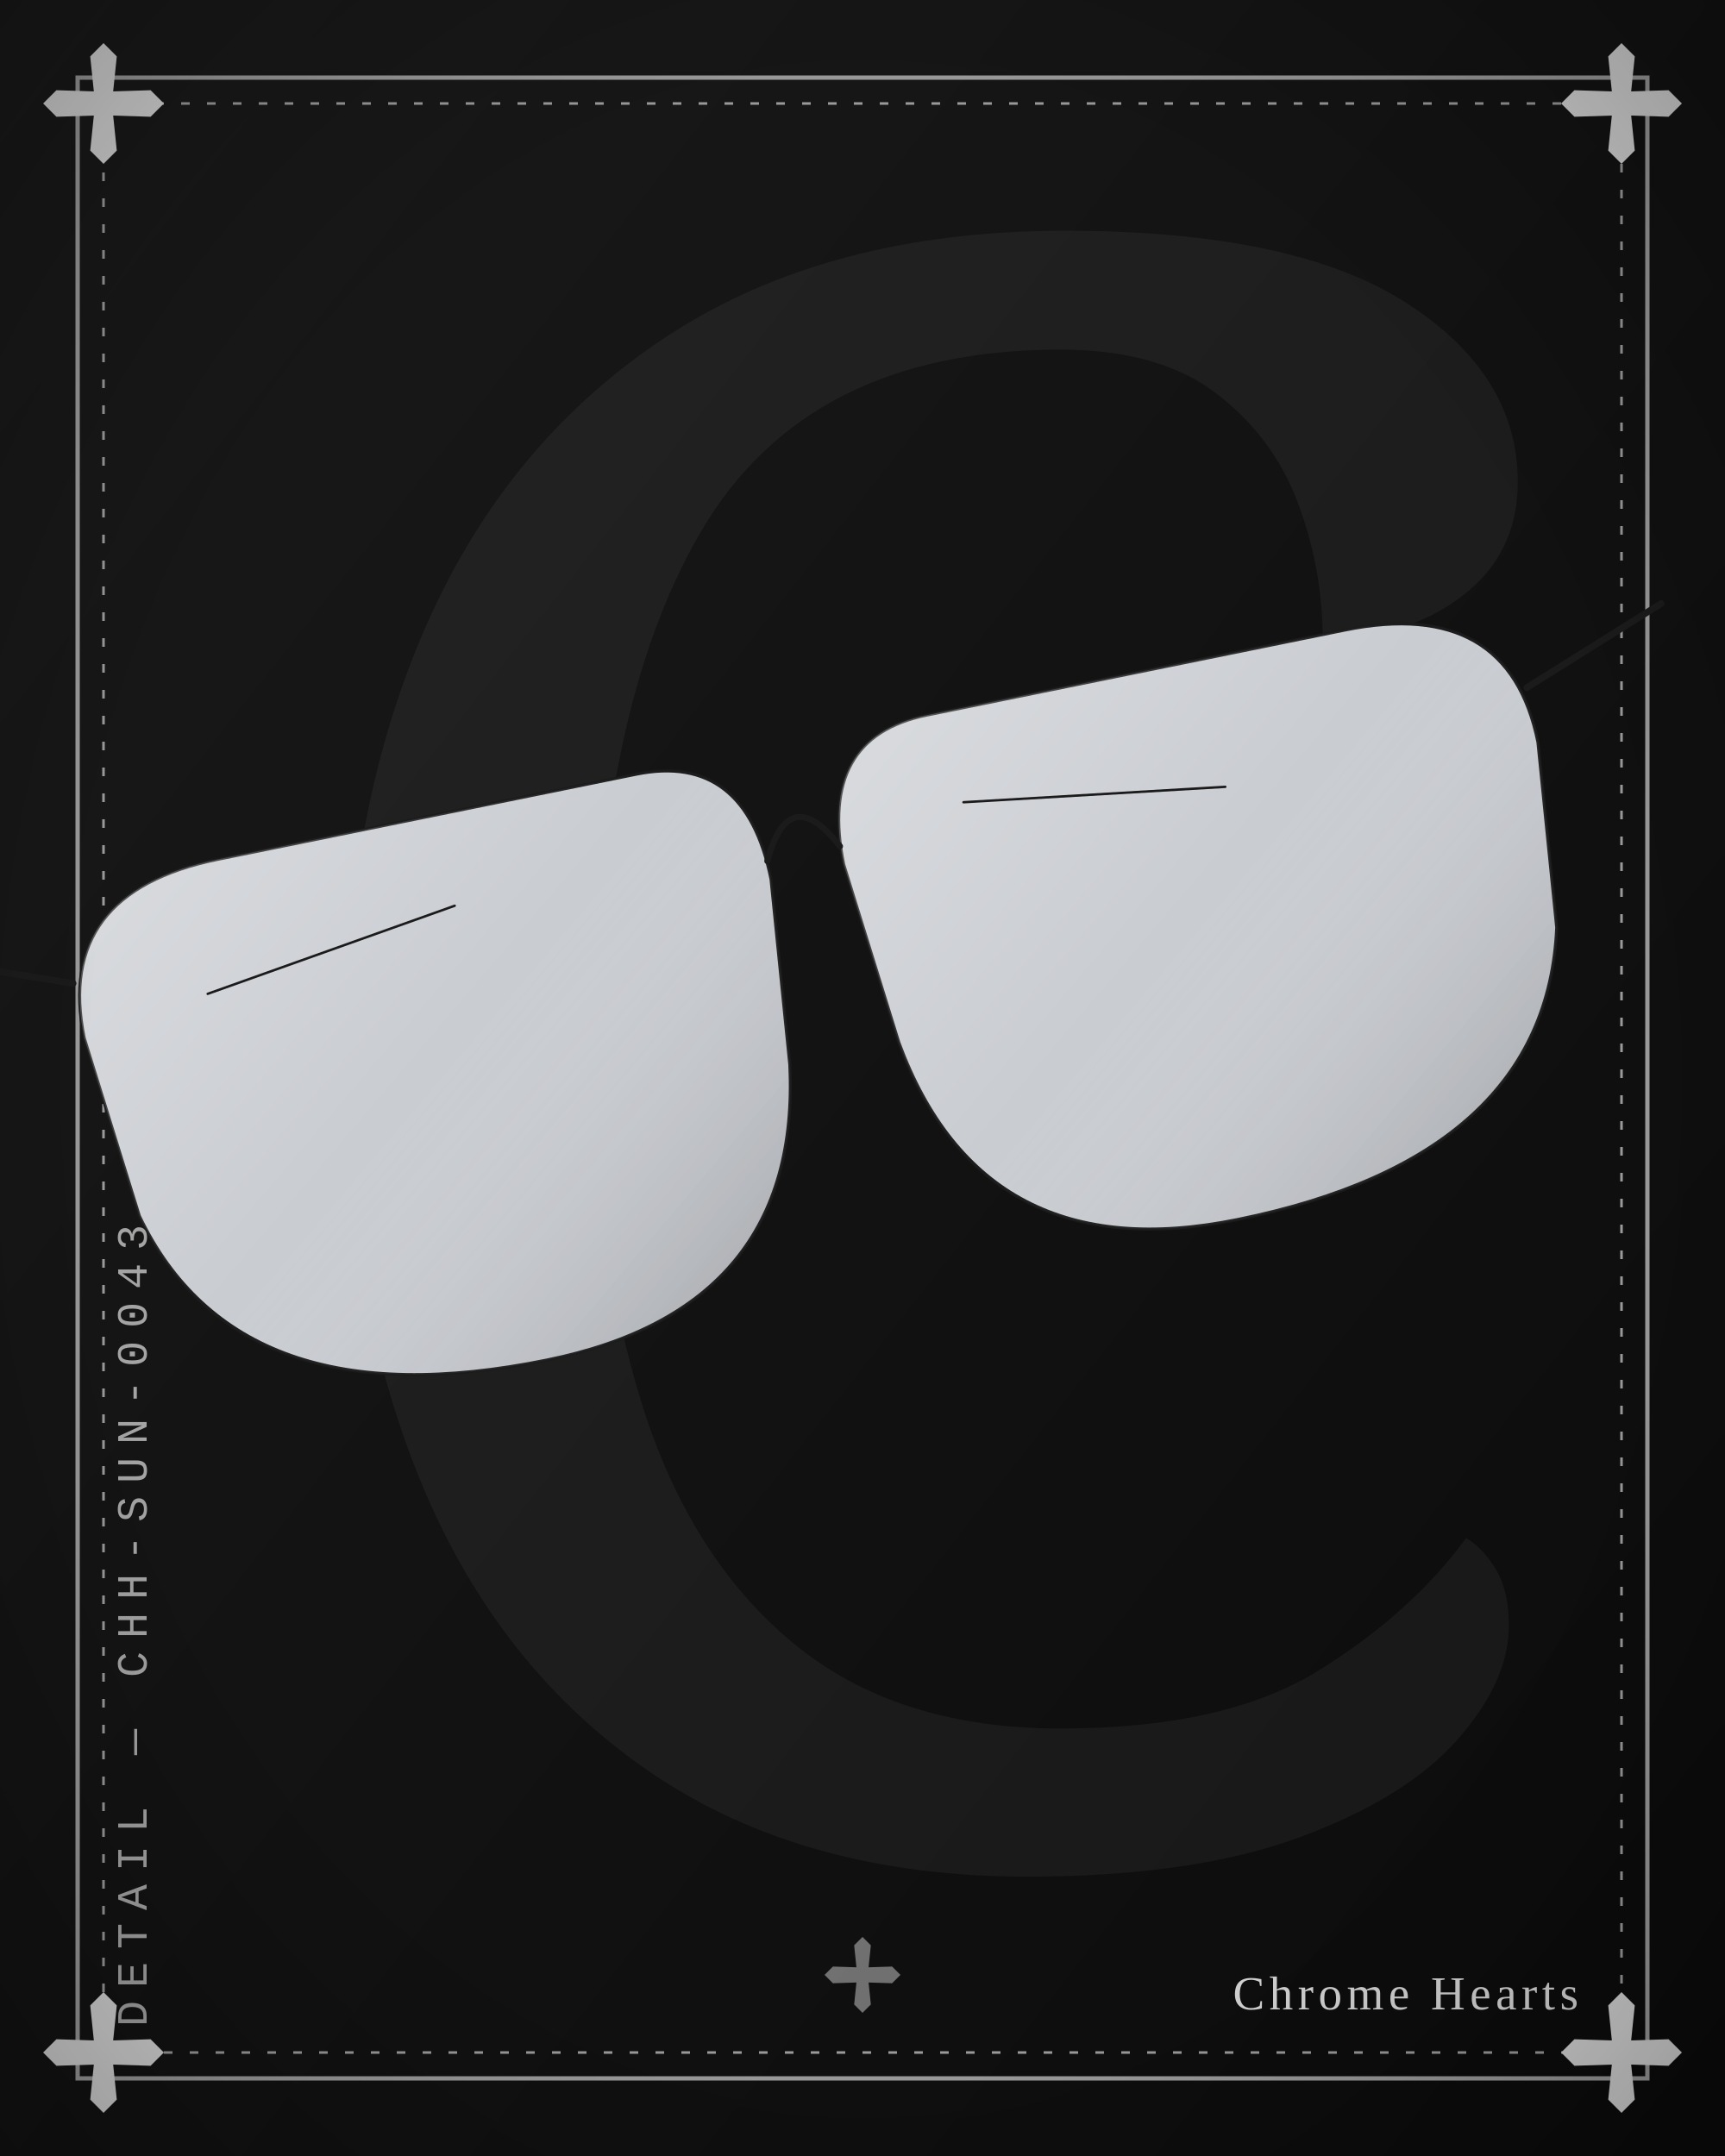
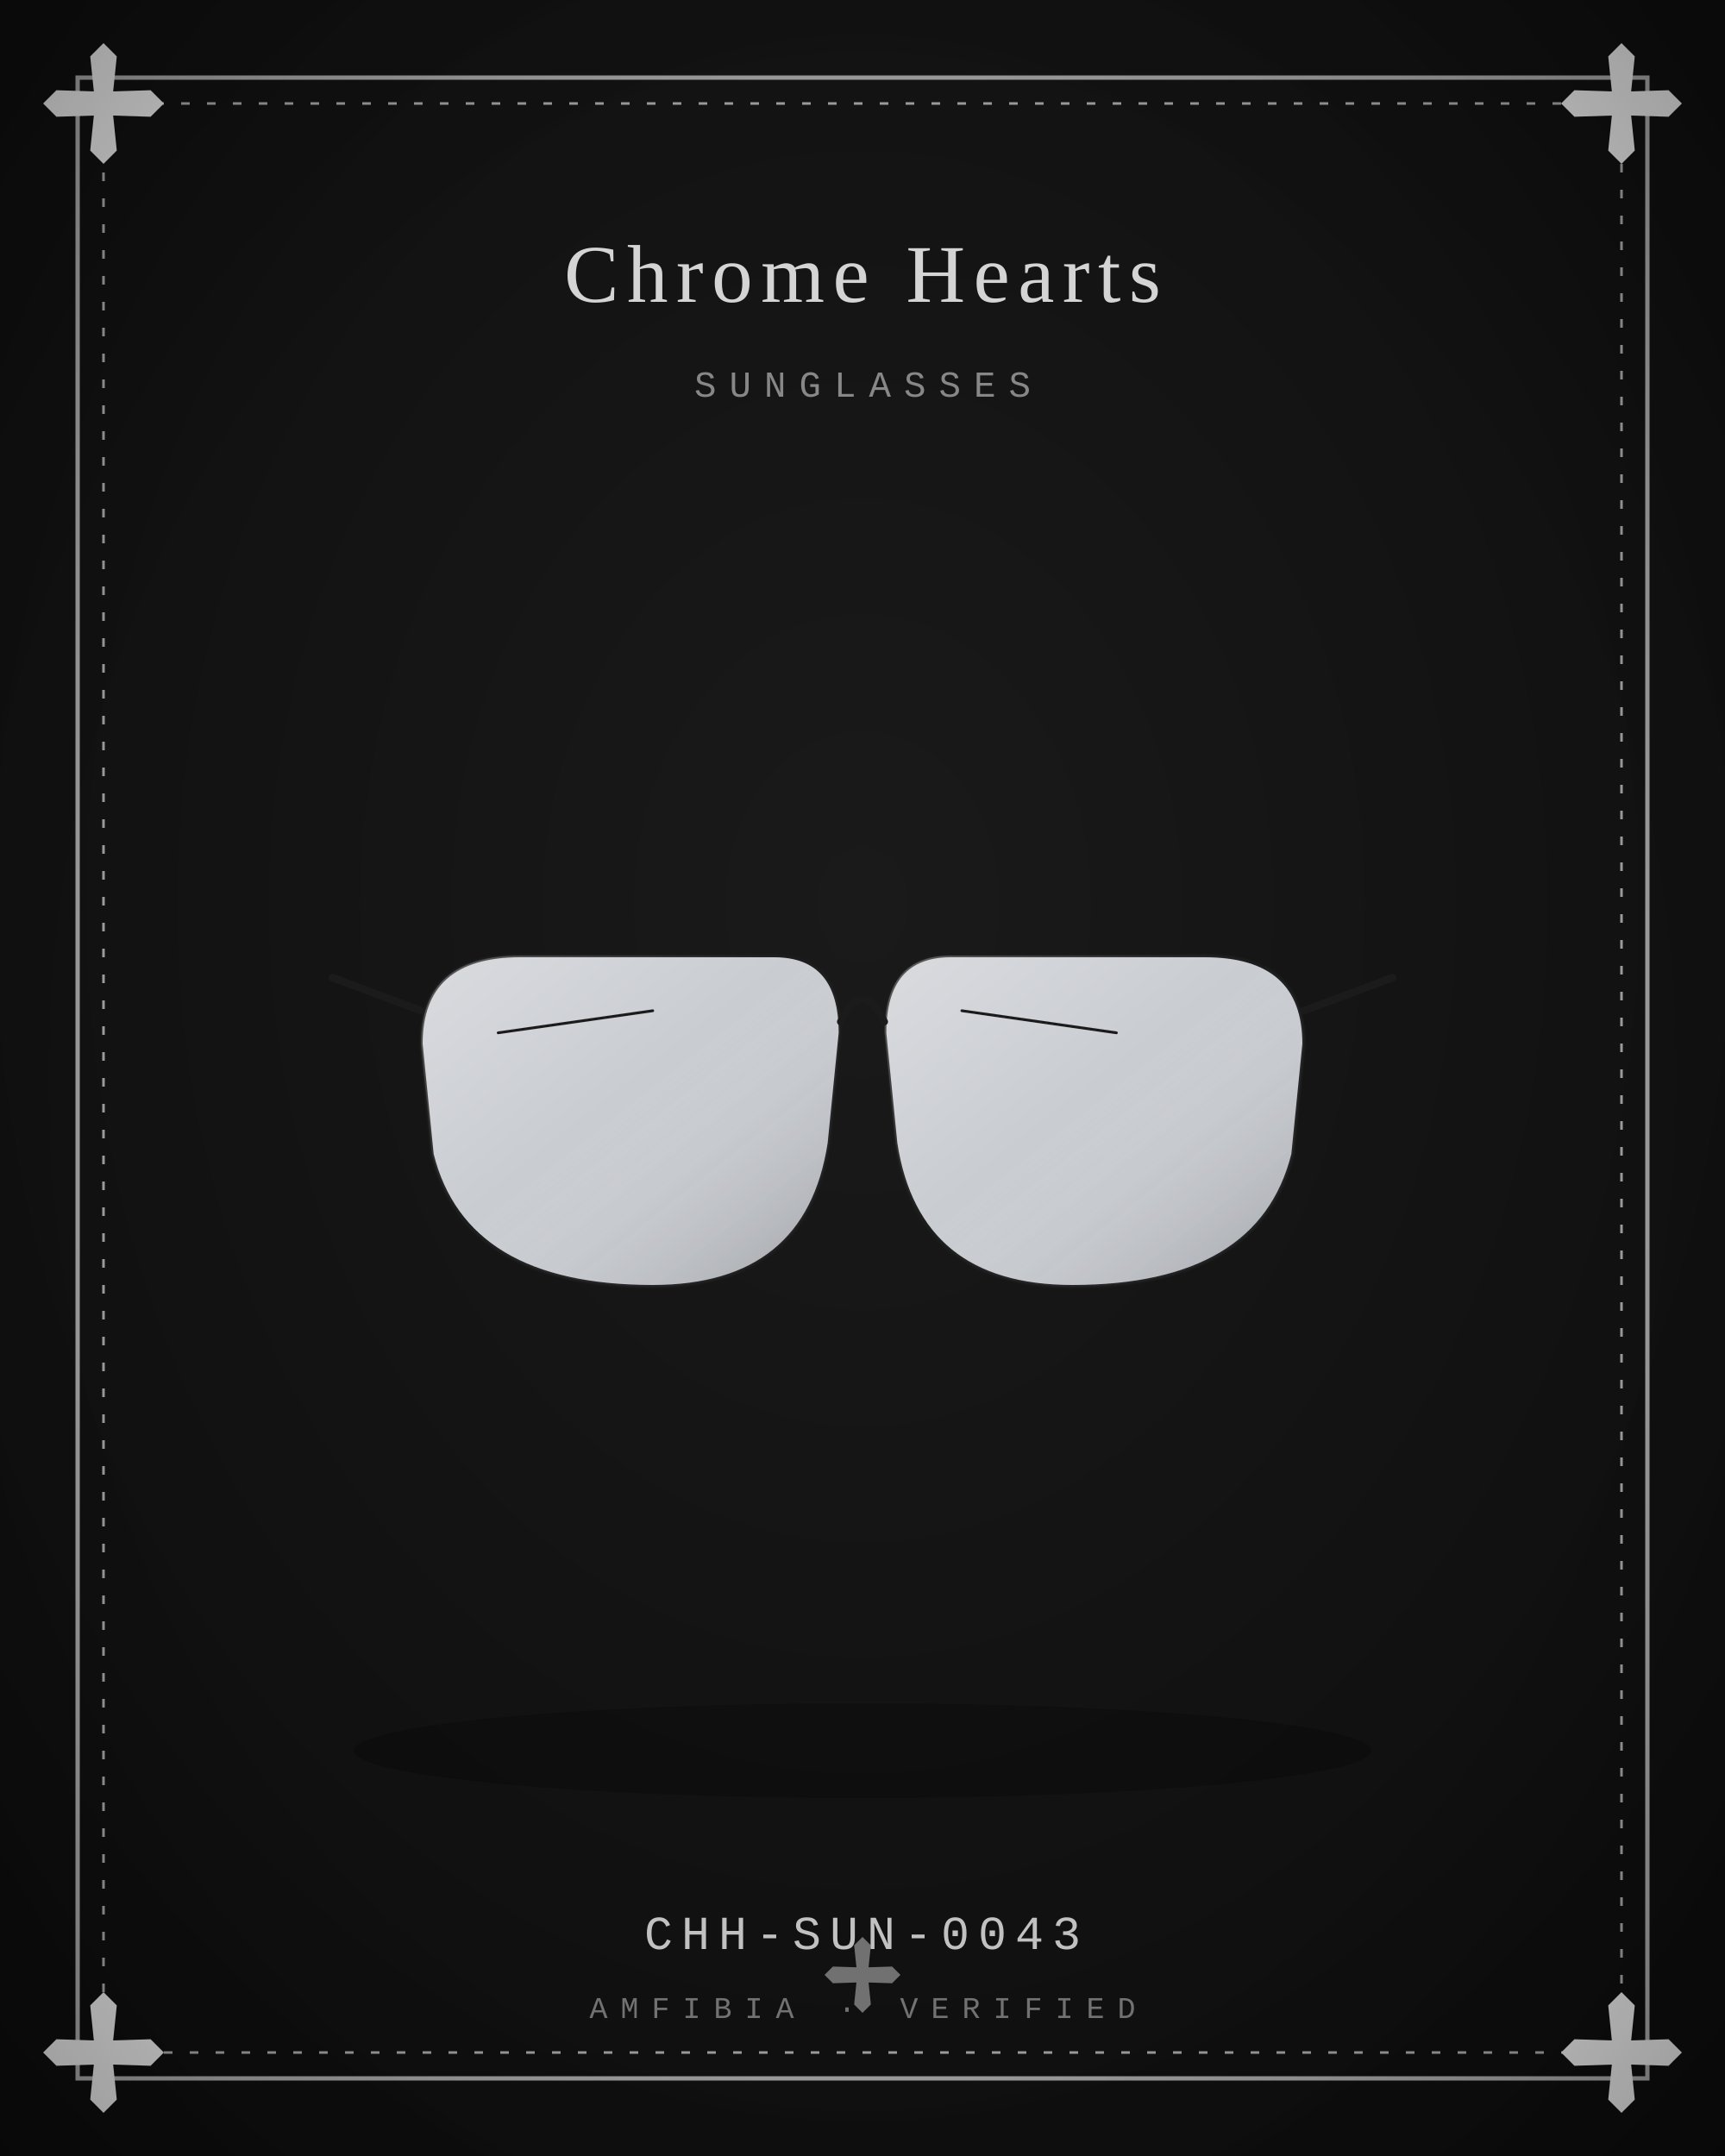
<svg xmlns="http://www.w3.org/2000/svg" viewBox="0 0 400 500" width="800" height="1000">
  <defs>
    <radialGradient id="bg" cx="50%" cy="42%" r="80%">
      <stop offset="0" stop-color="#1A1A1A" />
      <stop offset="1" stop-color="#0B0B0B" />
    </radialGradient>
    <linearGradient id="bgd" x1="0" y1="0" x2="1" y2="1">
      <stop offset="0" stop-color="#1A1A1A" />
      <stop offset="1" stop-color="#0B0B0B" />
    </linearGradient>
    <linearGradient id="sheen" x1="0" y1="0" x2="1" y2="1">
      <stop offset="0" stop-color="#fff" stop-opacity=".30" />
      <stop offset=".45" stop-color="#fff" stop-opacity="0" />
      <stop offset="1" stop-color="#000" stop-opacity=".22" />
    </linearGradient>
    <linearGradient id="multi" x1="0" y1="0" x2="1" y2="1">
      <stop offset="0" stop-color="#B3122E" />
      <stop offset=".35" stop-color="#C9A227" />
      <stop offset=".7" stop-color="#2F5D46" />
      <stop offset="1" stop-color="#3557A0" />
    </linearGradient>
    <radialGradient id="vig" cx="50%" cy="50%" r="75%">
      <stop offset=".6" stop-color="#000" stop-opacity="0" />
      <stop offset="1" stop-color="#000" stop-opacity=".35" />
    </radialGradient>
  </defs>
-   <rect width="400" height="500" fill="url(#bgd)" />
-   <text x="210" y="430" text-anchor="middle" font-family="Georgia, serif" font-size="520" fill="#D4D4D4" opacity="0.06">C</text>
+   <rect width="400" height="500" fill="url(#bg)" />
  <rect x="18" y="18" width="364" height="464" fill="none" stroke="#9A9A9A" stroke-width="1" />
  <rect x="24" y="24" width="352" height="452" fill="none" stroke="#9A9A9A" stroke-width="0.6" stroke-dasharray="2 4" />
  <path d="M24 10 L27.08 13.08 L26.24 21.2 L34.92 20.92 L38 24 L34.92 27.08 L26.24 26.8 L27.08 34.92 L24 38 L20.92 34.92 L21.76 26.8 L13.08 27.08 L10 24 L13.08 20.92 L21.76 21.2 L20.92 13.08 Z" fill="#D4D4D4" opacity="1" />
  <path d="M376 10 L379.08 13.08 L378.24 21.2 L386.92 20.92 L390 24 L386.92 27.08 L378.24 26.8 L379.08 34.92 L376 38 L372.92 34.92 L373.76 26.8 L365.08 27.08 L362 24 L365.08 20.92 L373.76 21.2 L372.92 13.08 Z" fill="#D4D4D4" opacity="1" />
  <path d="M24 462 L27.08 465.08 L26.24 473.2 L34.92 472.92 L38 476 L34.92 479.08 L26.24 478.8 L27.08 486.92 L24 490 L20.92 486.92 L21.76 478.8 L13.08 479.08 L10 476 L13.08 472.92 L21.76 473.2 L20.92 465.08 Z" fill="#D4D4D4" opacity="1" />
  <path d="M376 462 L379.08 465.08 L378.24 473.2 L386.92 472.92 L390 476 L386.92 479.08 L378.24 478.8 L379.08 486.92 L376 490 L372.92 486.92 L373.76 478.8 L365.08 479.08 L362 476 L365.08 472.92 L373.76 473.2 L372.92 465.08 Z" fill="#D4D4D4" opacity="1" />
  <path d="M200 449.2 L201.936 451.136 L201.408 456.24 L206.864 456.064 L208.8 458 L206.864 459.936 L201.408 459.76 L201.936 464.864 L200 466.8 L198.064 464.864 L198.592 459.76 L193.136 459.936 L191.2 458 L193.136 456.064 L198.592 456.24 L198.064 451.136 Z" fill="#9A9A9A" opacity="0.7" />
-   <g transform="rotate(-11.5 200 250) translate(-18 20) scale(2.15)">
-     <path d="M20 86 Q20 70 38 70 L84 70 Q96 70 96 84 L94 104 Q90 130 62 130 Q28 130 22 106 Z" fill="#C9CCD1" stroke="#1B1B1B" stroke-width="1.4" stroke-linejoin="round" stroke-linecap="round" vector-effect="non-scaling-stroke" />
+   <ellipse cx="200" cy="406" rx="118" ry="11" fill="#000" opacity="0.22" />
+   <g transform="translate(72 132) scale(1.28)">
+     <path d="M20 86 Q20 70 38 70 L84 70 Q96 70 96 84 L94 104 Q90 130 62 130 Q28 130 22 106 Z" fill="#C9CCD1" stroke="#1B1B1B" stroke-width="1.6" stroke-linejoin="round" stroke-linecap="round" vector-effect="non-scaling-stroke" />
    <path d="M20 86 Q20 70 38 70 L84 70 Q96 70 96 84 L94 104 Q90 130 62 130 Q28 130 22 106 Z" fill="url(#sheen)" stroke="none" />
-     <path d="M180 86 Q180 70 162 70 L116 70 Q104 70 104 84 L106 104 Q110 130 138 130 Q172 130 178 106 Z" fill="#C9CCD1" stroke="#1B1B1B" stroke-width="1.4" stroke-linejoin="round" stroke-linecap="round" vector-effect="non-scaling-stroke" />
+     <path d="M180 86 Q180 70 162 70 L116 70 Q104 70 104 84 L106 104 Q110 130 138 130 Q172 130 178 106 Z" fill="#C9CCD1" stroke="#1B1B1B" stroke-width="1.6" stroke-linejoin="round" stroke-linecap="round" vector-effect="non-scaling-stroke" />
    <path d="M180 86 Q180 70 162 70 L116 70 Q104 70 104 84 L106 104 Q110 130 138 130 Q172 130 178 106 Z" fill="url(#sheen)" stroke="none" />
-     <path d="M96 82 Q100 74 104 82" fill="none" stroke="#1B1B1B" stroke-width="2.8" stroke-linejoin="round" stroke-linecap="round" vector-effect="non-scaling-stroke" />
-     <path d="M20 80 L4 74 M180 80 L196 74" fill="none" stroke="#1B1B1B" stroke-width="3.08" stroke-linejoin="round" stroke-linecap="round" vector-effect="non-scaling-stroke" />
-     <path d="M34 84 L62 80 M118 80 L146 84" fill="none" stroke="#1B1B1B" stroke-width="1.12" stroke-linejoin="round" stroke-linecap="round" vector-effect="non-scaling-stroke" />
-   </g>
-   <g transform="translate(34 470) rotate(-90)">
-     <text x="0" y="0" text-anchor="start" font-family="'Courier New', Courier, monospace" font-size="10" letter-spacing="3" fill="#D4D4D4" opacity="0.75">DETAIL — CHH-SUN-0043</text>
+     <path d="M96 82 Q100 74 104 82" fill="none" stroke="#1B1B1B" stroke-width="3.2" stroke-linejoin="round" stroke-linecap="round" vector-effect="non-scaling-stroke" />
+     <path d="M20 80 L4 74 M180 80 L196 74" fill="none" stroke="#1B1B1B" stroke-width="3.52" stroke-linejoin="round" stroke-linecap="round" vector-effect="non-scaling-stroke" />
+     <path d="M34 84 L62 80 M118 80 L146 84" fill="none" stroke="#1B1B1B" stroke-width="1.28" stroke-linejoin="round" stroke-linecap="round" vector-effect="non-scaling-stroke" />
  </g>
  <g>
-     <text x="366" y="466" text-anchor="end" font-size="11" fill="#D4D4D4" font-family="'Old English Text MT', 'UnifrakturMaguntia', 'Times New Roman', serif" font-weight="400" letter-spacing="1.1">Chrome Hearts</text>
+     <text x="200" y="70" text-anchor="middle" font-size="19" fill="#D4D4D4" font-family="'Old English Text MT', 'UnifrakturMaguntia', 'Times New Roman', serif" font-weight="400" letter-spacing="1.9">Chrome Hearts</text>
  </g>
+   <text x="200" y="92" text-anchor="middle" font-family="'Courier New', Courier, monospace" font-size="8.5" letter-spacing="3" fill="#D4D4D4" opacity="0.6">SUNGLASSES</text>
+   <text x="200" y="452" text-anchor="middle" font-family="'Courier New', Courier, monospace" font-size="11" letter-spacing="2" fill="#D4D4D4" opacity="0.9">CHH-SUN-0043</text>
+   <text x="200" y="468" text-anchor="middle" font-family="'Courier New', Courier, monospace" font-size="7" letter-spacing="3" fill="#D4D4D4" opacity="0.5">AMFIBIA · VERIFIED</text>
  <rect width="400" height="500" fill="url(#vig)" />
</svg>
